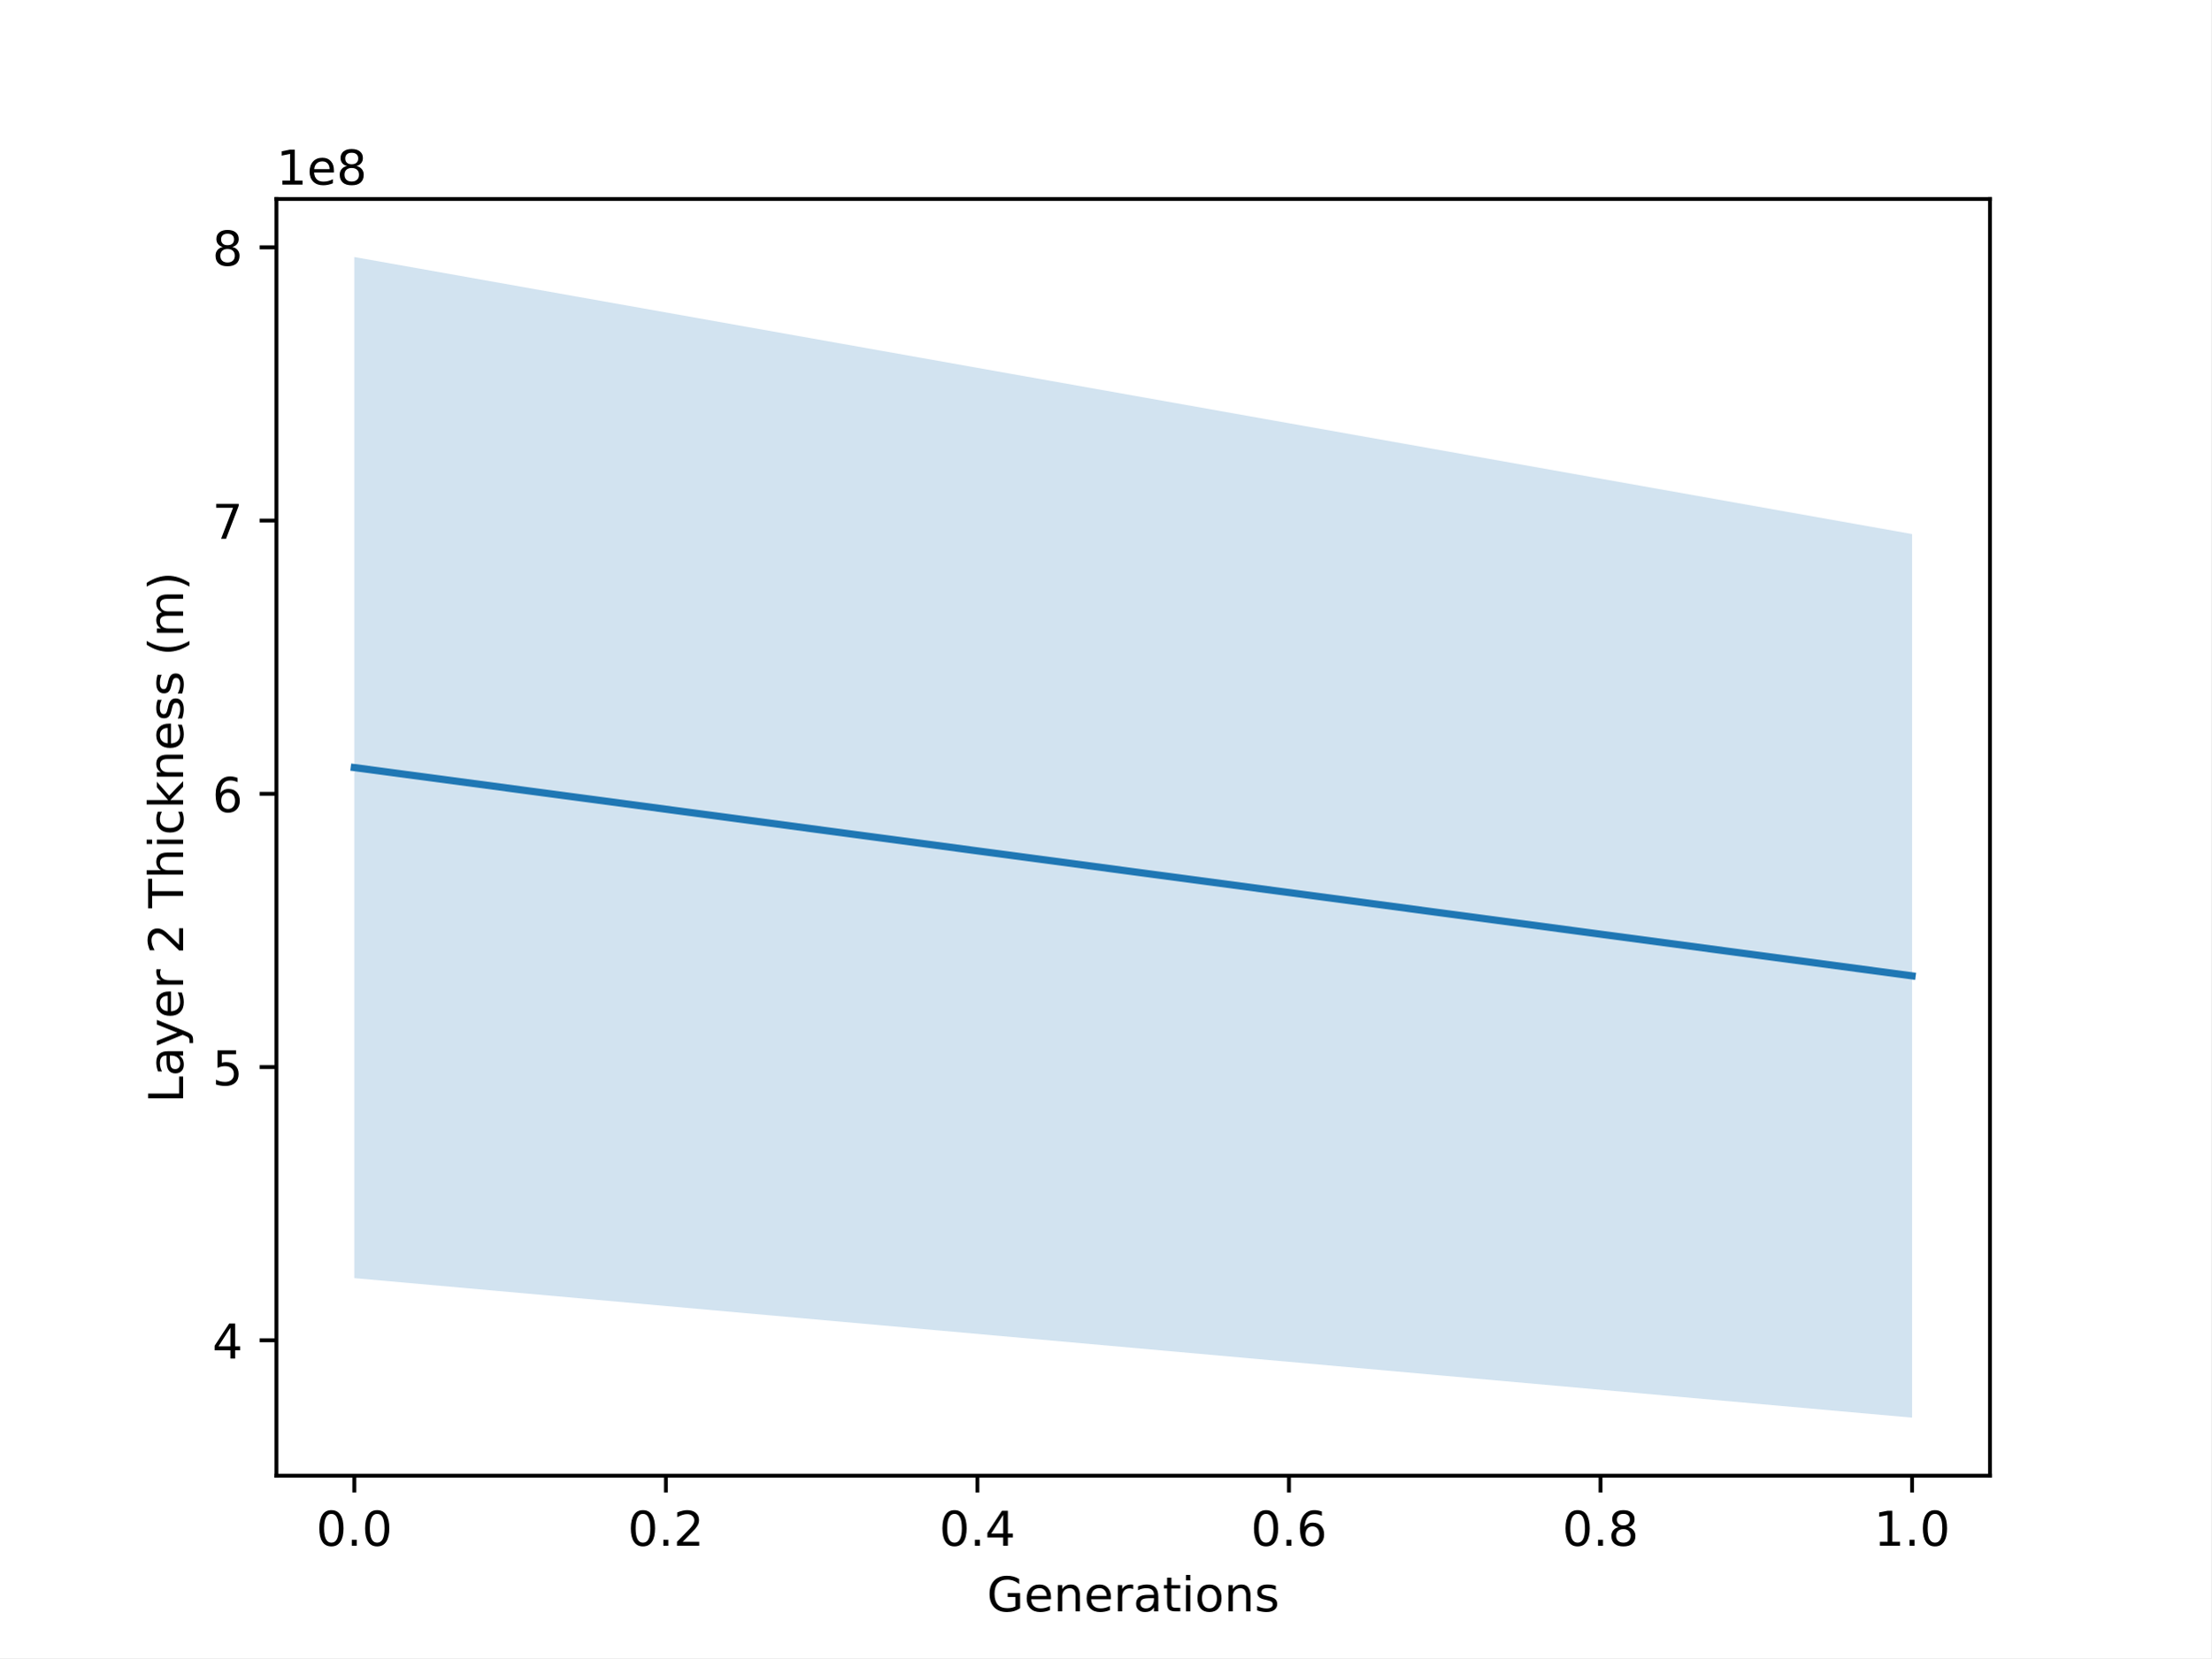
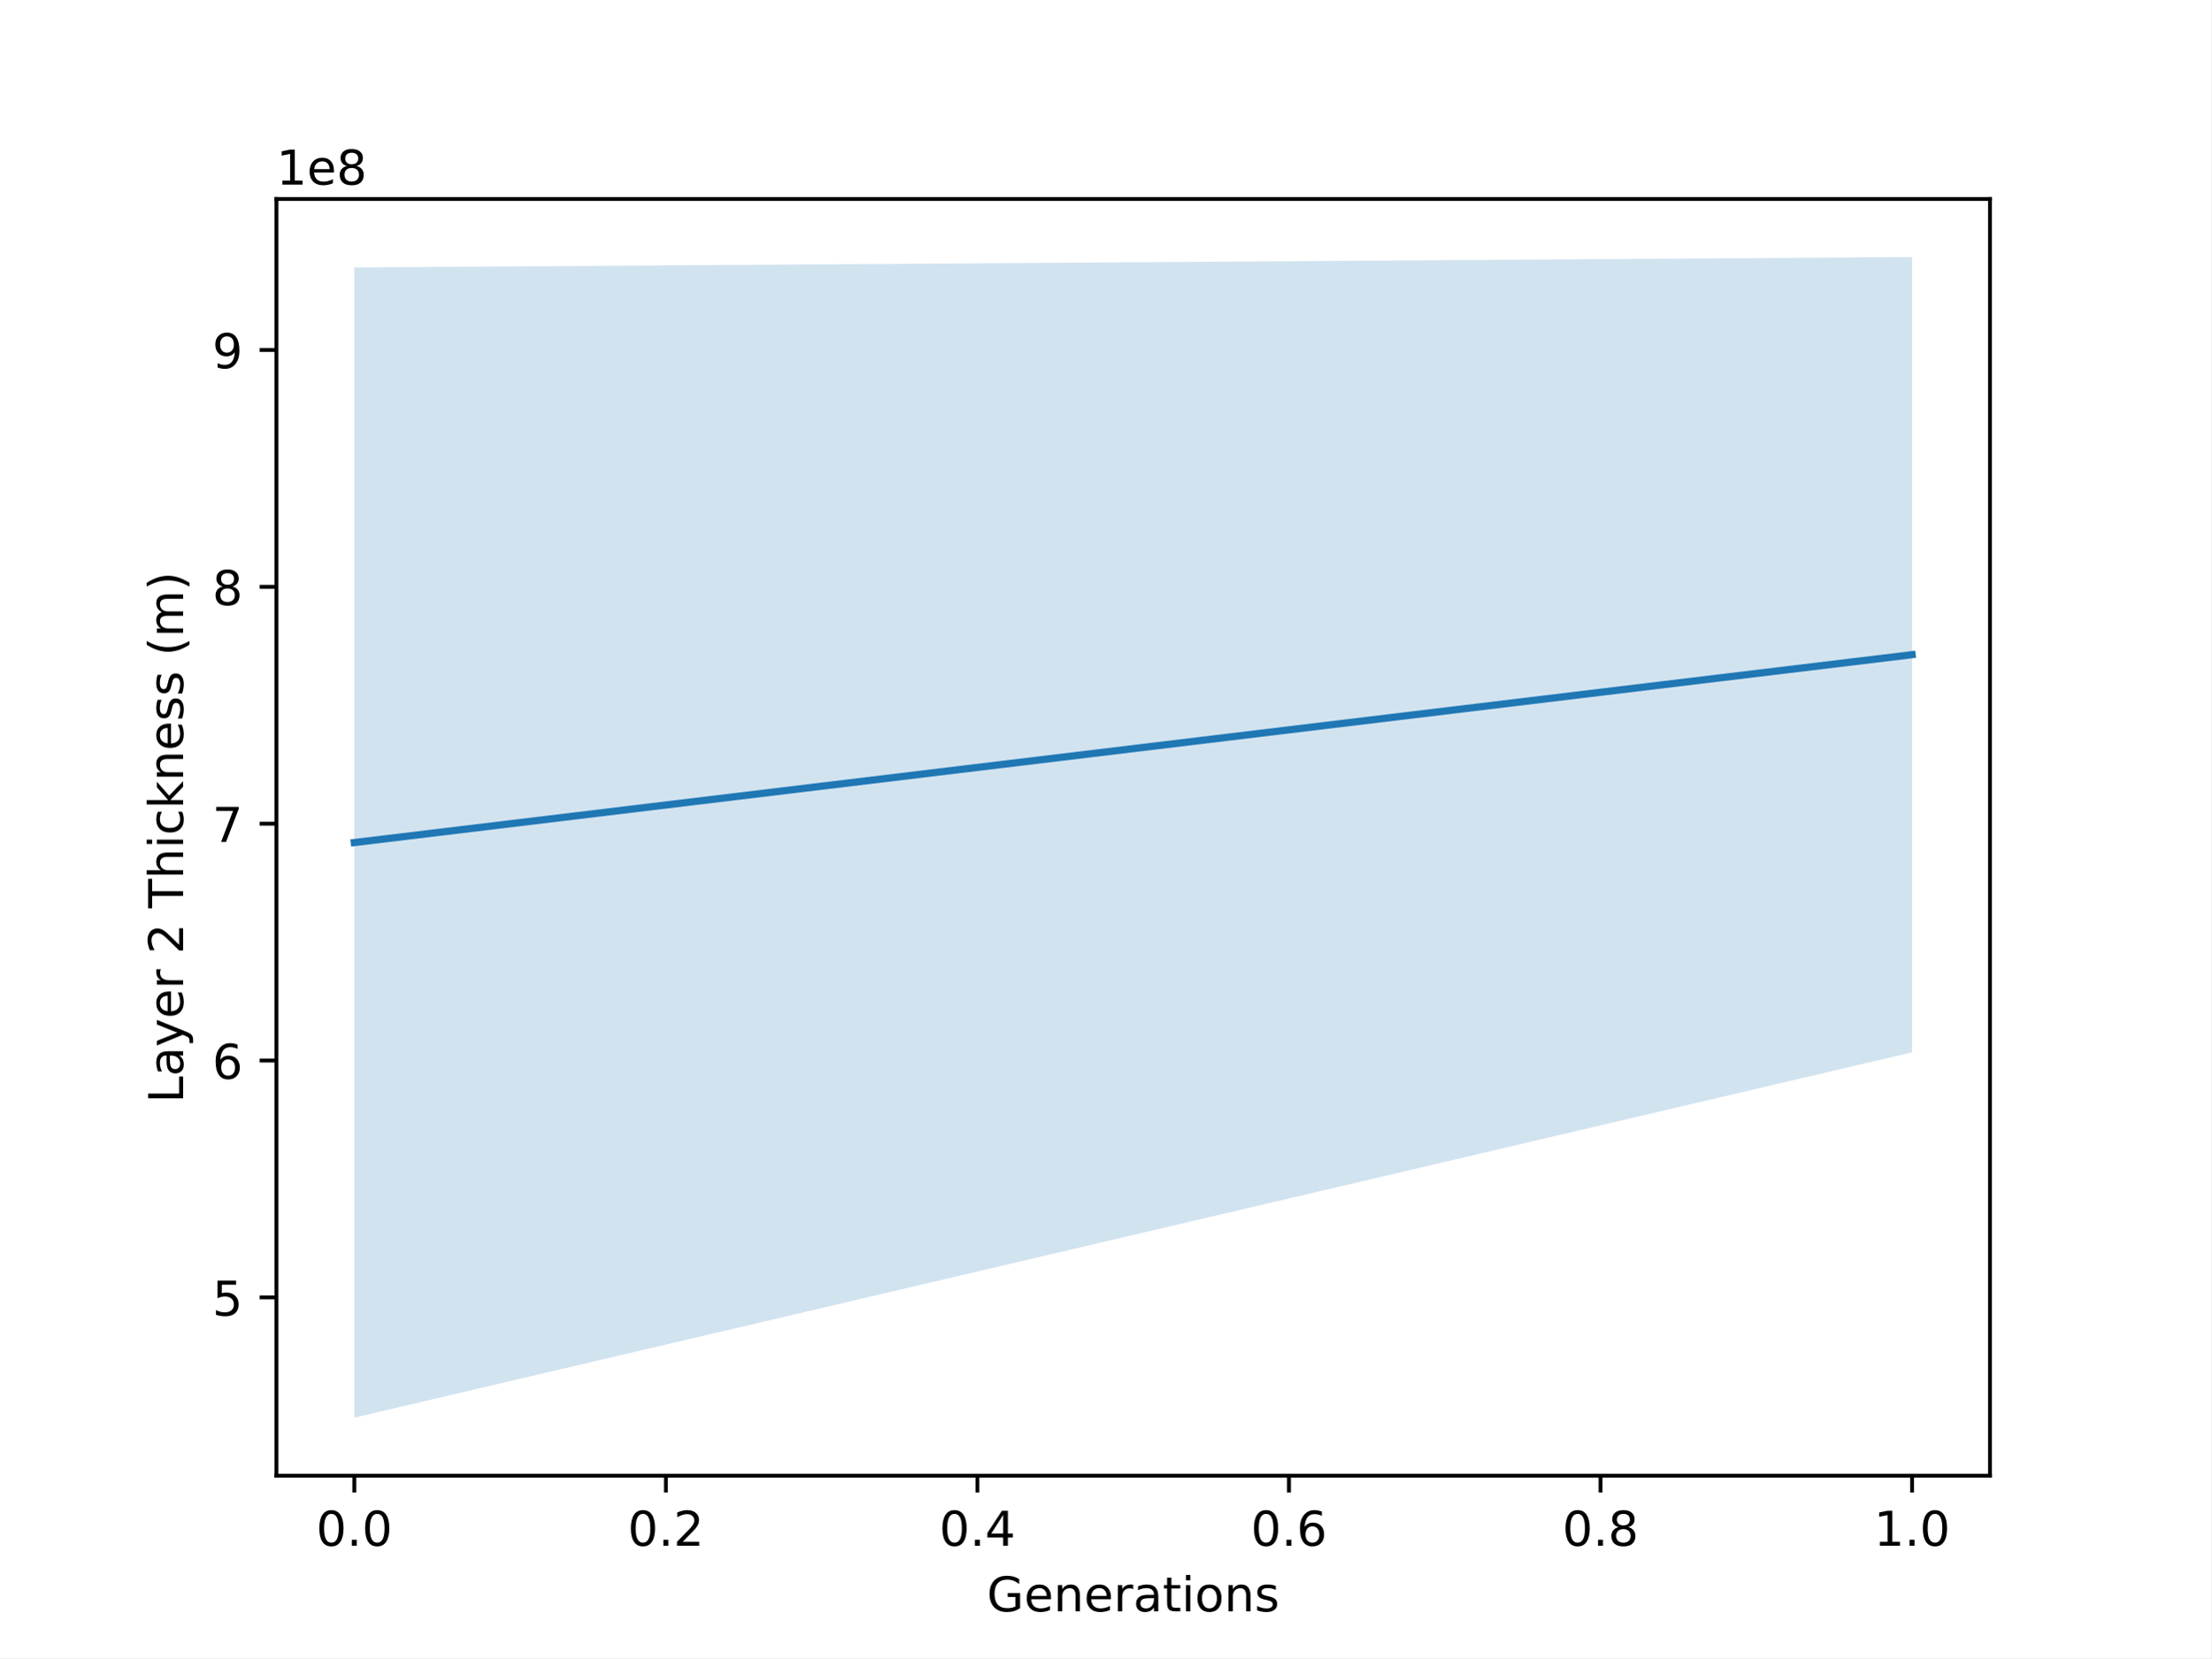
<svg xmlns="http://www.w3.org/2000/svg" xmlns:xlink="http://www.w3.org/1999/xlink" width="460.8pt" height="345.6pt" viewBox="0 0 460.8 345.6" version="1.1">
  <defs>
    <style type="text/css">*{stroke-linejoin: round; stroke-linecap: butt}</style>
  </defs>
  <g id="figure_1">
    <g id="patch_1">
      <path d="M 0 345.6  L 460.8 345.6  L 460.8 0  L 0 0  z " style="fill: #ffffff" />
    </g>
    <g id="axes_1">
      <g id="patch_2">
        <path d="M 57.6 307.584  L 414.72 307.584  L 414.72 41.472  L 57.6 41.472  z " style="fill: #ffffff" />
      </g>
      <g id="PolyCollection_1">
-         <path d="M 73.833 53.568  L 73.833 266.402  L 398.487 295.488  L 398.487 111.31  L 398.487 111.31  L 73.833 53.568  z " clip-path="url(#p9aed32620d)" style="fill: #1f77b4; fill-opacity: 0.2" />
+         <path d="M 73.833 55.74  L 73.833 295.488  L 398.487 219.337  L 398.487 53.568  L 398.487 53.568  L 73.833 55.74  z " clip-path="url(#p5bd37853fa)" style="fill: #1f77b4; fill-opacity: 0.2" />
      </g>
      <g id="matplotlib.axis_1">
        <g id="xtick_1">
          <g id="line2d_1">
            <defs>
-               <path id="mbdb3bca5e2" d="M 0 0  L 0 3.5  " style="stroke: #000000; stroke-width: 0.8" />
-             </defs>
-             <g>
-               <use xlink:href="#mbdb3bca5e2" x="73.833" y="307.584" style="stroke: #000000; stroke-width: 0.8" />
+               <path id="m337dbd6ed9" d="M 0 0  L 0 3.5  " style="stroke: #000000; stroke-width: 0.8" />
+             </defs>
+             <g>
+               <use xlink:href="#m337dbd6ed9" x="73.833" y="307.584" style="stroke: #000000; stroke-width: 0.8" />
            </g>
          </g>
          <g id="text_1">
            <g transform="translate(65.88116 322.1824)scale(0.1 -0.1)">
              <defs>
                <path id="DejaVuSans-30" d="M 2034 4250  Q 1547 4250 1301 3770  Q 1056 3291 1056 2328  Q 1056 1369 1301 889  Q 1547 409 2034 409  Q 2525 409 2770 889  Q 3016 1369 3016 2328  Q 3016 3291 2770 3770  Q 2525 4250 2034 4250  z M 2034 4750  Q 2819 4750 3233 4129  Q 3647 3509 3647 2328  Q 3647 1150 3233 529  Q 2819 -91 2034 -91  Q 1250 -91 836 529  Q 422 1150 422 2328  Q 422 3509 836 4129  Q 1250 4750 2034 4750  z " transform="scale(0.015625)" />
                <path id="DejaVuSans-2e" d="M 684 794  L 1344 794  L 1344 0  L 684 0  L 684 794  z " transform="scale(0.015625)" />
              </defs>
              <use xlink:href="#DejaVuSans-30" />
              <use xlink:href="#DejaVuSans-2e" x="63.623" />
              <use xlink:href="#DejaVuSans-30" x="95.41" />
            </g>
          </g>
        </g>
        <g id="xtick_2">
          <g id="line2d_2">
            <g>
-               <use xlink:href="#mbdb3bca5e2" x="138.764" y="307.584" style="stroke: #000000; stroke-width: 0.8" />
+               <use xlink:href="#m337dbd6ed9" x="138.764" y="307.584" style="stroke: #000000; stroke-width: 0.8" />
            </g>
          </g>
          <g id="text_2">
            <g transform="translate(130.8121 322.1824)scale(0.1 -0.1)">
              <defs>
                <path id="DejaVuSans-32" d="M 1228 531  L 3431 531  L 3431 0  L 469 0  L 469 531  Q 828 903 1448 1529  Q 2069 2156 2228 2338  Q 2531 2678 2651 2914  Q 2772 3150 2772 3378  Q 2772 3750 2511 3984  Q 2250 4219 1831 4219  Q 1534 4219 1204 4116  Q 875 4013 500 3803  L 500 4441  Q 881 4594 1212 4672  Q 1544 4750 1819 4750  Q 2544 4750 2975 4387  Q 3406 4025 3406 3419  Q 3406 3131 3298 2873  Q 3191 2616 2906 2266  Q 2828 2175 2409 1742  Q 1991 1309 1228 531  z " transform="scale(0.015625)" />
              </defs>
              <use xlink:href="#DejaVuSans-30" />
              <use xlink:href="#DejaVuSans-2e" x="63.623" />
              <use xlink:href="#DejaVuSans-32" x="95.41" />
            </g>
          </g>
        </g>
        <g id="xtick_3">
          <g id="line2d_3">
            <g>
-               <use xlink:href="#mbdb3bca5e2" x="203.695" y="307.584" style="stroke: #000000; stroke-width: 0.8" />
+               <use xlink:href="#m337dbd6ed9" x="203.695" y="307.584" style="stroke: #000000; stroke-width: 0.8" />
            </g>
          </g>
          <g id="text_3">
            <g transform="translate(195.743 322.1824)scale(0.1 -0.1)">
              <defs>
                <path id="DejaVuSans-34" d="M 2419 4116  L 825 1625  L 2419 1625  L 2419 4116  z M 2253 4666  L 3047 4666  L 3047 1625  L 3713 1625  L 3713 1100  L 3047 1100  L 3047 0  L 2419 0  L 2419 1100  L 313 1100  L 313 1709  L 2253 4666  z " transform="scale(0.015625)" />
              </defs>
              <use xlink:href="#DejaVuSans-30" />
              <use xlink:href="#DejaVuSans-2e" x="63.623" />
              <use xlink:href="#DejaVuSans-34" x="95.41" />
            </g>
          </g>
        </g>
        <g id="xtick_4">
          <g id="line2d_4">
            <g>
-               <use xlink:href="#mbdb3bca5e2" x="268.625" y="307.584" style="stroke: #000000; stroke-width: 0.8" />
+               <use xlink:href="#m337dbd6ed9" x="268.625" y="307.584" style="stroke: #000000; stroke-width: 0.8" />
            </g>
          </g>
          <g id="text_4">
            <g transform="translate(260.6739 322.1824)scale(0.1 -0.1)">
              <defs>
                <path id="DejaVuSans-36" d="M 2113 2584  Q 1688 2584 1439 2293  Q 1191 2003 1191 1497  Q 1191 994 1439 701  Q 1688 409 2113 409  Q 2538 409 2786 701  Q 3034 994 3034 1497  Q 3034 2003 2786 2293  Q 2538 2584 2113 2584  z M 3366 4563  L 3366 3988  Q 3128 4100 2886 4159  Q 2644 4219 2406 4219  Q 1781 4219 1451 3797  Q 1122 3375 1075 2522  Q 1259 2794 1537 2939  Q 1816 3084 2150 3084  Q 2853 3084 3261 2657  Q 3669 2231 3669 1497  Q 3669 778 3244 343  Q 2819 -91 2113 -91  Q 1303 -91 875 529  Q 447 1150 447 2328  Q 447 3434 972 4092  Q 1497 4750 2381 4750  Q 2619 4750 2861 4703  Q 3103 4656 3366 4563  z " transform="scale(0.015625)" />
              </defs>
              <use xlink:href="#DejaVuSans-30" />
              <use xlink:href="#DejaVuSans-2e" x="63.623" />
              <use xlink:href="#DejaVuSans-36" x="95.41" />
            </g>
          </g>
        </g>
        <g id="xtick_5">
          <g id="line2d_5">
            <g>
-               <use xlink:href="#mbdb3bca5e2" x="333.556" y="307.584" style="stroke: #000000; stroke-width: 0.8" />
+               <use xlink:href="#m337dbd6ed9" x="333.556" y="307.584" style="stroke: #000000; stroke-width: 0.8" />
            </g>
          </g>
          <g id="text_5">
            <g transform="translate(325.6048 322.1824)scale(0.1 -0.1)">
              <defs>
                <path id="DejaVuSans-38" d="M 2034 2216  Q 1584 2216 1326 1975  Q 1069 1734 1069 1313  Q 1069 891 1326 650  Q 1584 409 2034 409  Q 2484 409 2743 651  Q 3003 894 3003 1313  Q 3003 1734 2745 1975  Q 2488 2216 2034 2216  z M 1403 2484  Q 997 2584 770 2862  Q 544 3141 544 3541  Q 544 4100 942 4425  Q 1341 4750 2034 4750  Q 2731 4750 3128 4425  Q 3525 4100 3525 3541  Q 3525 3141 3298 2862  Q 3072 2584 2669 2484  Q 3125 2378 3379 2068  Q 3634 1759 3634 1313  Q 3634 634 3220 271  Q 2806 -91 2034 -91  Q 1263 -91 848 271  Q 434 634 434 1313  Q 434 1759 690 2068  Q 947 2378 1403 2484  z M 1172 3481  Q 1172 3119 1398 2916  Q 1625 2713 2034 2713  Q 2441 2713 2670 2916  Q 2900 3119 2900 3481  Q 2900 3844 2670 4047  Q 2441 4250 2034 4250  Q 1625 4250 1398 4047  Q 1172 3844 1172 3481  z " transform="scale(0.015625)" />
              </defs>
              <use xlink:href="#DejaVuSans-30" />
              <use xlink:href="#DejaVuSans-2e" x="63.623" />
              <use xlink:href="#DejaVuSans-38" x="95.41" />
            </g>
          </g>
        </g>
        <g id="xtick_6">
          <g id="line2d_6">
            <g>
-               <use xlink:href="#mbdb3bca5e2" x="398.487" y="307.584" style="stroke: #000000; stroke-width: 0.8" />
+               <use xlink:href="#m337dbd6ed9" x="398.487" y="307.584" style="stroke: #000000; stroke-width: 0.8" />
            </g>
          </g>
          <g id="text_6">
            <g transform="translate(390.5357 322.1824)scale(0.1 -0.1)">
              <defs>
                <path id="DejaVuSans-31" d="M 794 531  L 1825 531  L 1825 4091  L 703 3866  L 703 4441  L 1819 4666  L 2450 4666  L 2450 531  L 3481 531  L 3481 0  L 794 0  L 794 531  z " transform="scale(0.015625)" />
              </defs>
              <use xlink:href="#DejaVuSans-31" />
              <use xlink:href="#DejaVuSans-2e" x="63.623" />
              <use xlink:href="#DejaVuSans-30" x="95.41" />
            </g>
          </g>
        </g>
        <g id="text_7">
          <g transform="translate(205.6623 335.8606)scale(0.1 -0.1)">
            <defs>
              <path id="DejaVuSans-47" d="M 3809 666  L 3809 1919  L 2778 1919  L 2778 2438  L 4434 2438  L 4434 434  Q 4069 175 3628 42  Q 3188 -91 2688 -91  Q 1594 -91 976 548  Q 359 1188 359 2328  Q 359 3472 976 4111  Q 1594 4750 2688 4750  Q 3144 4750 3555 4637  Q 3966 4525 4313 4306  L 4313 3634  Q 3963 3931 3569 4081  Q 3175 4231 2741 4231  Q 1884 4231 1454 3753  Q 1025 3275 1025 2328  Q 1025 1384 1454 906  Q 1884 428 2741 428  Q 3075 428 3337 486  Q 3600 544 3809 666  z " transform="scale(0.015625)" />
              <path id="DejaVuSans-65" d="M 3597 1894  L 3597 1613  L 953 1613  Q 991 1019 1311 708  Q 1631 397 2203 397  Q 2534 397 2845 478  Q 3156 559 3463 722  L 3463 178  Q 3153 47 2828 -22  Q 2503 -91 2169 -91  Q 1331 -91 842 396  Q 353 884 353 1716  Q 353 2575 817 3079  Q 1281 3584 2069 3584  Q 2775 3584 3186 3129  Q 3597 2675 3597 1894  z M 3022 2063  Q 3016 2534 2758 2815  Q 2500 3097 2075 3097  Q 1594 3097 1305 2825  Q 1016 2553 972 2059  L 3022 2063  z " transform="scale(0.015625)" />
              <path id="DejaVuSans-6e" d="M 3513 2113  L 3513 0  L 2938 0  L 2938 2094  Q 2938 2591 2744 2837  Q 2550 3084 2163 3084  Q 1697 3084 1428 2787  Q 1159 2491 1159 1978  L 1159 0  L 581 0  L 581 3500  L 1159 3500  L 1159 2956  Q 1366 3272 1645 3428  Q 1925 3584 2291 3584  Q 2894 3584 3203 3211  Q 3513 2838 3513 2113  z " transform="scale(0.015625)" />
              <path id="DejaVuSans-72" d="M 2631 2963  Q 2534 3019 2420 3045  Q 2306 3072 2169 3072  Q 1681 3072 1420 2755  Q 1159 2438 1159 1844  L 1159 0  L 581 0  L 581 3500  L 1159 3500  L 1159 2956  Q 1341 3275 1631 3429  Q 1922 3584 2338 3584  Q 2397 3584 2469 3576  Q 2541 3569 2628 3553  L 2631 2963  z " transform="scale(0.015625)" />
              <path id="DejaVuSans-61" d="M 2194 1759  Q 1497 1759 1228 1600  Q 959 1441 959 1056  Q 959 750 1161 570  Q 1363 391 1709 391  Q 2188 391 2477 730  Q 2766 1069 2766 1631  L 2766 1759  L 2194 1759  z M 3341 1997  L 3341 0  L 2766 0  L 2766 531  Q 2569 213 2275 61  Q 1981 -91 1556 -91  Q 1019 -91 701 211  Q 384 513 384 1019  Q 384 1609 779 1909  Q 1175 2209 1959 2209  L 2766 2209  L 2766 2266  Q 2766 2663 2505 2880  Q 2244 3097 1772 3097  Q 1472 3097 1187 3025  Q 903 2953 641 2809  L 641 3341  Q 956 3463 1253 3523  Q 1550 3584 1831 3584  Q 2591 3584 2966 3190  Q 3341 2797 3341 1997  z " transform="scale(0.015625)" />
              <path id="DejaVuSans-74" d="M 1172 4494  L 1172 3500  L 2356 3500  L 2356 3053  L 1172 3053  L 1172 1153  Q 1172 725 1289 603  Q 1406 481 1766 481  L 2356 481  L 2356 0  L 1766 0  Q 1100 0 847 248  Q 594 497 594 1153  L 594 3053  L 172 3053  L 172 3500  L 594 3500  L 594 4494  L 1172 4494  z " transform="scale(0.015625)" />
              <path id="DejaVuSans-69" d="M 603 3500  L 1178 3500  L 1178 0  L 603 0  L 603 3500  z M 603 4863  L 1178 4863  L 1178 4134  L 603 4134  L 603 4863  z " transform="scale(0.015625)" />
              <path id="DejaVuSans-6f" d="M 1959 3097  Q 1497 3097 1228 2736  Q 959 2375 959 1747  Q 959 1119 1226 758  Q 1494 397 1959 397  Q 2419 397 2687 759  Q 2956 1122 2956 1747  Q 2956 2369 2687 2733  Q 2419 3097 1959 3097  z M 1959 3584  Q 2709 3584 3137 3096  Q 3566 2609 3566 1747  Q 3566 888 3137 398  Q 2709 -91 1959 -91  Q 1206 -91 779 398  Q 353 888 353 1747  Q 353 2609 779 3096  Q 1206 3584 1959 3584  z " transform="scale(0.015625)" />
              <path id="DejaVuSans-73" d="M 2834 3397  L 2834 2853  Q 2591 2978 2328 3040  Q 2066 3103 1784 3103  Q 1356 3103 1142 2972  Q 928 2841 928 2578  Q 928 2378 1081 2264  Q 1234 2150 1697 2047  L 1894 2003  Q 2506 1872 2764 1633  Q 3022 1394 3022 966  Q 3022 478 2636 193  Q 2250 -91 1575 -91  Q 1294 -91 989 -36  Q 684 19 347 128  L 347 722  Q 666 556 975 473  Q 1284 391 1588 391  Q 1994 391 2212 530  Q 2431 669 2431 922  Q 2431 1156 2273 1281  Q 2116 1406 1581 1522  L 1381 1569  Q 847 1681 609 1914  Q 372 2147 372 2553  Q 372 3047 722 3315  Q 1072 3584 1716 3584  Q 2034 3584 2315 3537  Q 2597 3491 2834 3397  z " transform="scale(0.015625)" />
            </defs>
            <use xlink:href="#DejaVuSans-47" />
            <use xlink:href="#DejaVuSans-65" x="77.49" />
            <use xlink:href="#DejaVuSans-6e" x="139.014" />
            <use xlink:href="#DejaVuSans-65" x="202.393" />
            <use xlink:href="#DejaVuSans-72" x="263.916" />
            <use xlink:href="#DejaVuSans-61" x="305.029" />
            <use xlink:href="#DejaVuSans-74" x="366.309" />
            <use xlink:href="#DejaVuSans-69" x="405.518" />
            <use xlink:href="#DejaVuSans-6f" x="433.301" />
            <use xlink:href="#DejaVuSans-6e" x="494.482" />
            <use xlink:href="#DejaVuSans-73" x="557.861" />
          </g>
        </g>
      </g>
      <g id="matplotlib.axis_2">
        <g id="ytick_1">
          <g id="line2d_7">
            <defs>
-               <path id="m518b2d238c" d="M 0 0  L -3.5 0  " style="stroke: #000000; stroke-width: 0.8" />
-             </defs>
-             <g>
-               <use xlink:href="#m518b2d238c" x="57.6" y="279.363" style="stroke: #000000; stroke-width: 0.8" />
+               <path id="m5b15726bf6" d="M 0 0  L -3.5 0  " style="stroke: #000000; stroke-width: 0.8" />
+             </defs>
+             <g>
+               <use xlink:href="#m5b15726bf6" x="57.6" y="270.424" style="stroke: #000000; stroke-width: 0.8" />
            </g>
          </g>
          <g id="text_8">
-             <g transform="translate(44.2375 283.1623)scale(0.1 -0.1)">
-               <use xlink:href="#DejaVuSans-34" />
+             <g transform="translate(44.2375 274.2235)scale(0.1 -0.1)">
+               <defs>
+                 <path id="DejaVuSans-35" d="M 691 4666  L 3169 4666  L 3169 4134  L 1269 4134  L 1269 2991  Q 1406 3038 1543 3061  Q 1681 3084 1819 3084  Q 2600 3084 3056 2656  Q 3513 2228 3513 1497  Q 3513 744 3044 326  Q 2575 -91 1722 -91  Q 1428 -91 1123 -41  Q 819 9 494 109  L 494 744  Q 775 591 1075 516  Q 1375 441 1709 441  Q 2250 441 2565 725  Q 2881 1009 2881 1497  Q 2881 1984 2565 2268  Q 2250 2553 1709 2553  Q 1456 2553 1204 2497  Q 953 2441 691 2322  L 691 4666  z " transform="scale(0.015625)" />
+               </defs>
+               <use xlink:href="#DejaVuSans-35" />
            </g>
          </g>
        </g>
        <g id="ytick_2">
          <g id="line2d_8">
            <g>
-               <use xlink:href="#m518b2d238c" x="57.6" y="222.409" style="stroke: #000000; stroke-width: 0.8" />
+               <use xlink:href="#m5b15726bf6" x="57.6" y="221.053" style="stroke: #000000; stroke-width: 0.8" />
            </g>
          </g>
          <g id="text_9">
-             <g transform="translate(44.2375 226.2084)scale(0.1 -0.1)">
-               <defs>
-                 <path id="DejaVuSans-35" d="M 691 4666  L 3169 4666  L 3169 4134  L 1269 4134  L 1269 2991  Q 1406 3038 1543 3061  Q 1681 3084 1819 3084  Q 2600 3084 3056 2656  Q 3513 2228 3513 1497  Q 3513 744 3044 326  Q 2575 -91 1722 -91  Q 1428 -91 1123 -41  Q 819 9 494 109  L 494 744  Q 775 591 1075 516  Q 1375 441 1709 441  Q 2250 441 2565 725  Q 2881 1009 2881 1497  Q 2881 1984 2565 2268  Q 2250 2553 1709 2553  Q 1456 2553 1204 2497  Q 953 2441 691 2322  L 691 4666  z " transform="scale(0.015625)" />
-               </defs>
-               <use xlink:href="#DejaVuSans-35" />
+             <g transform="translate(44.2375 224.8525)scale(0.1 -0.1)">
+               <use xlink:href="#DejaVuSans-36" />
            </g>
          </g>
        </g>
        <g id="ytick_3">
          <g id="line2d_9">
            <g>
-               <use xlink:href="#m518b2d238c" x="57.6" y="165.455" style="stroke: #000000; stroke-width: 0.8" />
+               <use xlink:href="#m5b15726bf6" x="57.6" y="171.682" style="stroke: #000000; stroke-width: 0.8" />
            </g>
          </g>
          <g id="text_10">
-             <g transform="translate(44.2375 169.2545)scale(0.1 -0.1)">
-               <use xlink:href="#DejaVuSans-36" />
+             <g transform="translate(44.2375 175.4814)scale(0.1 -0.1)">
+               <defs>
+                 <path id="DejaVuSans-37" d="M 525 4666  L 3525 4666  L 3525 4397  L 1831 0  L 1172 0  L 2766 4134  L 525 4134  L 525 4666  z " transform="scale(0.015625)" />
+               </defs>
+               <use xlink:href="#DejaVuSans-37" />
            </g>
          </g>
        </g>
        <g id="ytick_4">
          <g id="line2d_10">
            <g>
-               <use xlink:href="#m518b2d238c" x="57.6" y="108.501" style="stroke: #000000; stroke-width: 0.8" />
+               <use xlink:href="#m5b15726bf6" x="57.6" y="122.311" style="stroke: #000000; stroke-width: 0.8" />
            </g>
          </g>
          <g id="text_11">
-             <g transform="translate(44.2375 112.3006)scale(0.1 -0.1)">
-               <defs>
-                 <path id="DejaVuSans-37" d="M 525 4666  L 3525 4666  L 3525 4397  L 1831 0  L 1172 0  L 2766 4134  L 525 4134  L 525 4666  z " transform="scale(0.015625)" />
-               </defs>
-               <use xlink:href="#DejaVuSans-37" />
+             <g transform="translate(44.2375 126.1103)scale(0.1 -0.1)">
+               <use xlink:href="#DejaVuSans-38" />
            </g>
          </g>
        </g>
        <g id="ytick_5">
          <g id="line2d_11">
            <g>
-               <use xlink:href="#m518b2d238c" x="57.6" y="51.548" style="stroke: #000000; stroke-width: 0.8" />
+               <use xlink:href="#m5b15726bf6" x="57.6" y="72.94" style="stroke: #000000; stroke-width: 0.8" />
            </g>
          </g>
          <g id="text_12">
-             <g transform="translate(44.2375 55.34673)scale(0.1 -0.1)">
-               <use xlink:href="#DejaVuSans-38" />
+             <g transform="translate(44.2375 76.73928)scale(0.1 -0.1)">
+               <defs>
+                 <path id="DejaVuSans-39" d="M 703 97  L 703 672  Q 941 559 1184 500  Q 1428 441 1663 441  Q 2288 441 2617 861  Q 2947 1281 2994 2138  Q 2813 1869 2534 1725  Q 2256 1581 1919 1581  Q 1219 1581 811 2004  Q 403 2428 403 3163  Q 403 3881 828 4315  Q 1253 4750 1959 4750  Q 2769 4750 3195 4129  Q 3622 3509 3622 2328  Q 3622 1225 3098 567  Q 2575 -91 1691 -91  Q 1453 -91 1209 -44  Q 966 3 703 97  z M 1959 2075  Q 2384 2075 2632 2365  Q 2881 2656 2881 3163  Q 2881 3666 2632 3958  Q 2384 4250 1959 4250  Q 1534 4250 1286 3958  Q 1038 3666 1038 3163  Q 1038 2656 1286 2365  Q 1534 2075 1959 2075  z " transform="scale(0.015625)" />
+               </defs>
+               <use xlink:href="#DejaVuSans-39" />
            </g>
          </g>
        </g>
        <g id="text_13">
          <g transform="translate(38.15781 229.9007)rotate(-90)scale(0.1 -0.1)">
            <defs>
              <path id="DejaVuSans-4c" d="M 628 4666  L 1259 4666  L 1259 531  L 3531 531  L 3531 0  L 628 0  L 628 4666  z " transform="scale(0.015625)" />
              <path id="DejaVuSans-79" d="M 2059 -325  Q 1816 -950 1584 -1140  Q 1353 -1331 966 -1331  L 506 -1331  L 506 -850  L 844 -850  Q 1081 -850 1212 -737  Q 1344 -625 1503 -206  L 1606 56  L 191 3500  L 800 3500  L 1894 763  L 2988 3500  L 3597 3500  L 2059 -325  z " transform="scale(0.015625)" />
              <path id="DejaVuSans-20" transform="scale(0.015625)" />
              <path id="DejaVuSans-54" d="M -19 4666  L 3928 4666  L 3928 4134  L 2272 4134  L 2272 0  L 1638 0  L 1638 4134  L -19 4134  L -19 4666  z " transform="scale(0.015625)" />
              <path id="DejaVuSans-68" d="M 3513 2113  L 3513 0  L 2938 0  L 2938 2094  Q 2938 2591 2744 2837  Q 2550 3084 2163 3084  Q 1697 3084 1428 2787  Q 1159 2491 1159 1978  L 1159 0  L 581 0  L 581 4863  L 1159 4863  L 1159 2956  Q 1366 3272 1645 3428  Q 1925 3584 2291 3584  Q 2894 3584 3203 3211  Q 3513 2838 3513 2113  z " transform="scale(0.015625)" />
              <path id="DejaVuSans-63" d="M 3122 3366  L 3122 2828  Q 2878 2963 2633 3030  Q 2388 3097 2138 3097  Q 1578 3097 1268 2742  Q 959 2388 959 1747  Q 959 1106 1268 751  Q 1578 397 2138 397  Q 2388 397 2633 464  Q 2878 531 3122 666  L 3122 134  Q 2881 22 2623 -34  Q 2366 -91 2075 -91  Q 1284 -91 818 406  Q 353 903 353 1747  Q 353 2603 823 3093  Q 1294 3584 2113 3584  Q 2378 3584 2631 3529  Q 2884 3475 3122 3366  z " transform="scale(0.015625)" />
              <path id="DejaVuSans-6b" d="M 581 4863  L 1159 4863  L 1159 1991  L 2875 3500  L 3609 3500  L 1753 1863  L 3688 0  L 2938 0  L 1159 1709  L 1159 0  L 581 0  L 581 4863  z " transform="scale(0.015625)" />
              <path id="DejaVuSans-28" d="M 1984 4856  Q 1566 4138 1362 3434  Q 1159 2731 1159 2009  Q 1159 1288 1364 580  Q 1569 -128 1984 -844  L 1484 -844  Q 1016 -109 783 600  Q 550 1309 550 2009  Q 550 2706 781 3412  Q 1013 4119 1484 4856  L 1984 4856  z " transform="scale(0.015625)" />
              <path id="DejaVuSans-6d" d="M 3328 2828  Q 3544 3216 3844 3400  Q 4144 3584 4550 3584  Q 5097 3584 5394 3201  Q 5691 2819 5691 2113  L 5691 0  L 5113 0  L 5113 2094  Q 5113 2597 4934 2840  Q 4756 3084 4391 3084  Q 3944 3084 3684 2787  Q 3425 2491 3425 1978  L 3425 0  L 2847 0  L 2847 2094  Q 2847 2600 2669 2842  Q 2491 3084 2119 3084  Q 1678 3084 1418 2786  Q 1159 2488 1159 1978  L 1159 0  L 581 0  L 581 3500  L 1159 3500  L 1159 2956  Q 1356 3278 1631 3431  Q 1906 3584 2284 3584  Q 2666 3584 2933 3390  Q 3200 3197 3328 2828  z " transform="scale(0.015625)" />
              <path id="DejaVuSans-29" d="M 513 4856  L 1013 4856  Q 1481 4119 1714 3412  Q 1947 2706 1947 2009  Q 1947 1309 1714 600  Q 1481 -109 1013 -844  L 513 -844  Q 928 -128 1133 580  Q 1338 1288 1338 2009  Q 1338 2731 1133 3434  Q 928 4138 513 4856  z " transform="scale(0.015625)" />
            </defs>
            <use xlink:href="#DejaVuSans-4c" />
            <use xlink:href="#DejaVuSans-61" x="55.713" />
            <use xlink:href="#DejaVuSans-79" x="116.992" />
            <use xlink:href="#DejaVuSans-65" x="176.172" />
            <use xlink:href="#DejaVuSans-72" x="237.695" />
            <use xlink:href="#DejaVuSans-20" x="278.809" />
            <use xlink:href="#DejaVuSans-32" x="310.596" />
            <use xlink:href="#DejaVuSans-20" x="374.219" />
            <use xlink:href="#DejaVuSans-54" x="406.006" />
            <use xlink:href="#DejaVuSans-68" x="467.09" />
            <use xlink:href="#DejaVuSans-69" x="530.469" />
            <use xlink:href="#DejaVuSans-63" x="558.252" />
            <use xlink:href="#DejaVuSans-6b" x="613.232" />
            <use xlink:href="#DejaVuSans-6e" x="671.143" />
            <use xlink:href="#DejaVuSans-65" x="734.521" />
            <use xlink:href="#DejaVuSans-73" x="796.045" />
            <use xlink:href="#DejaVuSans-73" x="848.145" />
            <use xlink:href="#DejaVuSans-20" x="900.244" />
            <use xlink:href="#DejaVuSans-28" x="932.031" />
            <use xlink:href="#DejaVuSans-6d" x="971.045" />
            <use xlink:href="#DejaVuSans-29" x="1068.457" />
          </g>
        </g>
        <g id="text_14">
          <g transform="translate(57.6 38.472)scale(0.1 -0.1)">
            <use xlink:href="#DejaVuSans-31" />
            <use xlink:href="#DejaVuSans-65" x="63.623" />
            <use xlink:href="#DejaVuSans-38" x="125.146" />
          </g>
        </g>
      </g>
      <g id="line2d_12">
-         <path d="M 73.833 159.985  L 398.487 203.399  " clip-path="url(#p9aed32620d)" style="fill: none; stroke: #1f77b4; stroke-width: 1.5; stroke-linecap: square" />
+         <path d="M 73.833 175.614  L 398.487 136.453  " clip-path="url(#p5bd37853fa)" style="fill: none; stroke: #1f77b4; stroke-width: 1.5; stroke-linecap: square" />
      </g>
      <g id="patch_3">
        <path d="M 57.6 307.584  L 57.6 41.472  " style="fill: none; stroke: #000000; stroke-width: 0.8; stroke-linejoin: miter; stroke-linecap: square" />
      </g>
      <g id="patch_4">
        <path d="M 414.72 307.584  L 414.72 41.472  " style="fill: none; stroke: #000000; stroke-width: 0.8; stroke-linejoin: miter; stroke-linecap: square" />
      </g>
      <g id="patch_5">
        <path d="M 57.6 307.584  L 414.72 307.584  " style="fill: none; stroke: #000000; stroke-width: 0.8; stroke-linejoin: miter; stroke-linecap: square" />
      </g>
      <g id="patch_6">
        <path d="M 57.6 41.472  L 414.72 41.472  " style="fill: none; stroke: #000000; stroke-width: 0.8; stroke-linejoin: miter; stroke-linecap: square" />
      </g>
    </g>
  </g>
  <defs>
-     <clipPath id="p9aed32620d">
+     <clipPath id="p5bd37853fa">
      <rect x="57.6" y="41.472" width="357.12" height="266.112" />
    </clipPath>
  </defs>
</svg>
